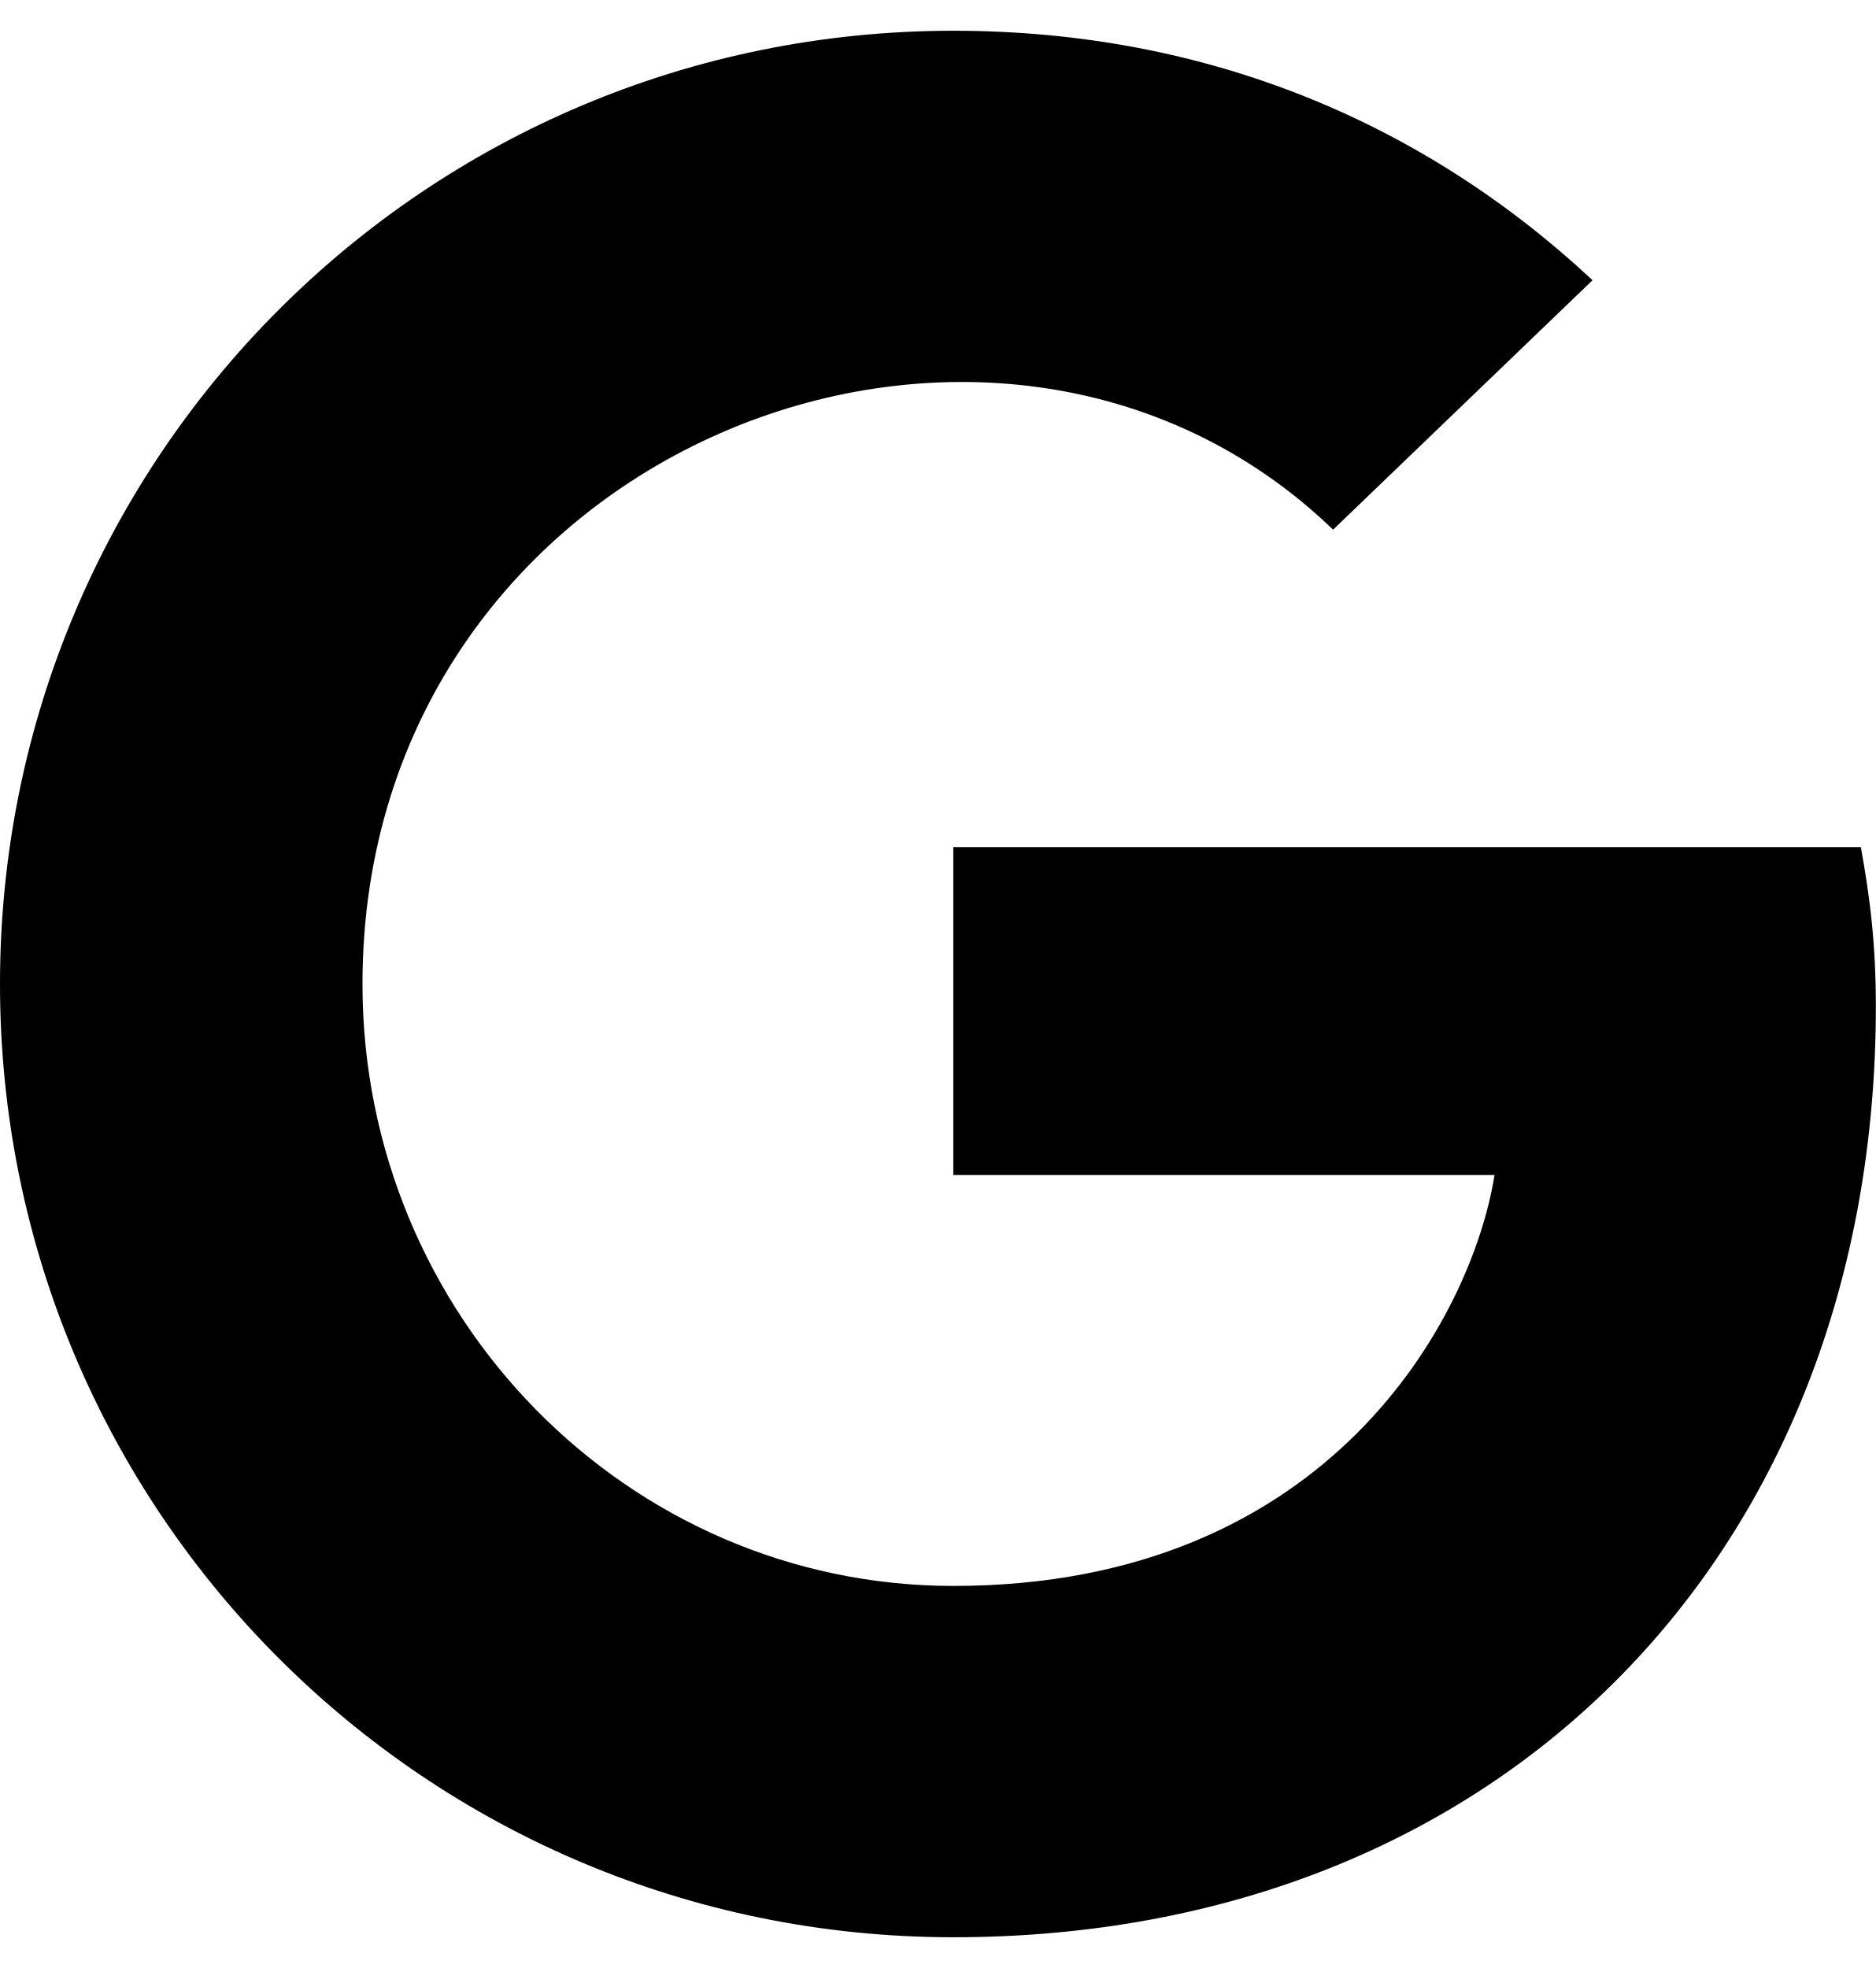
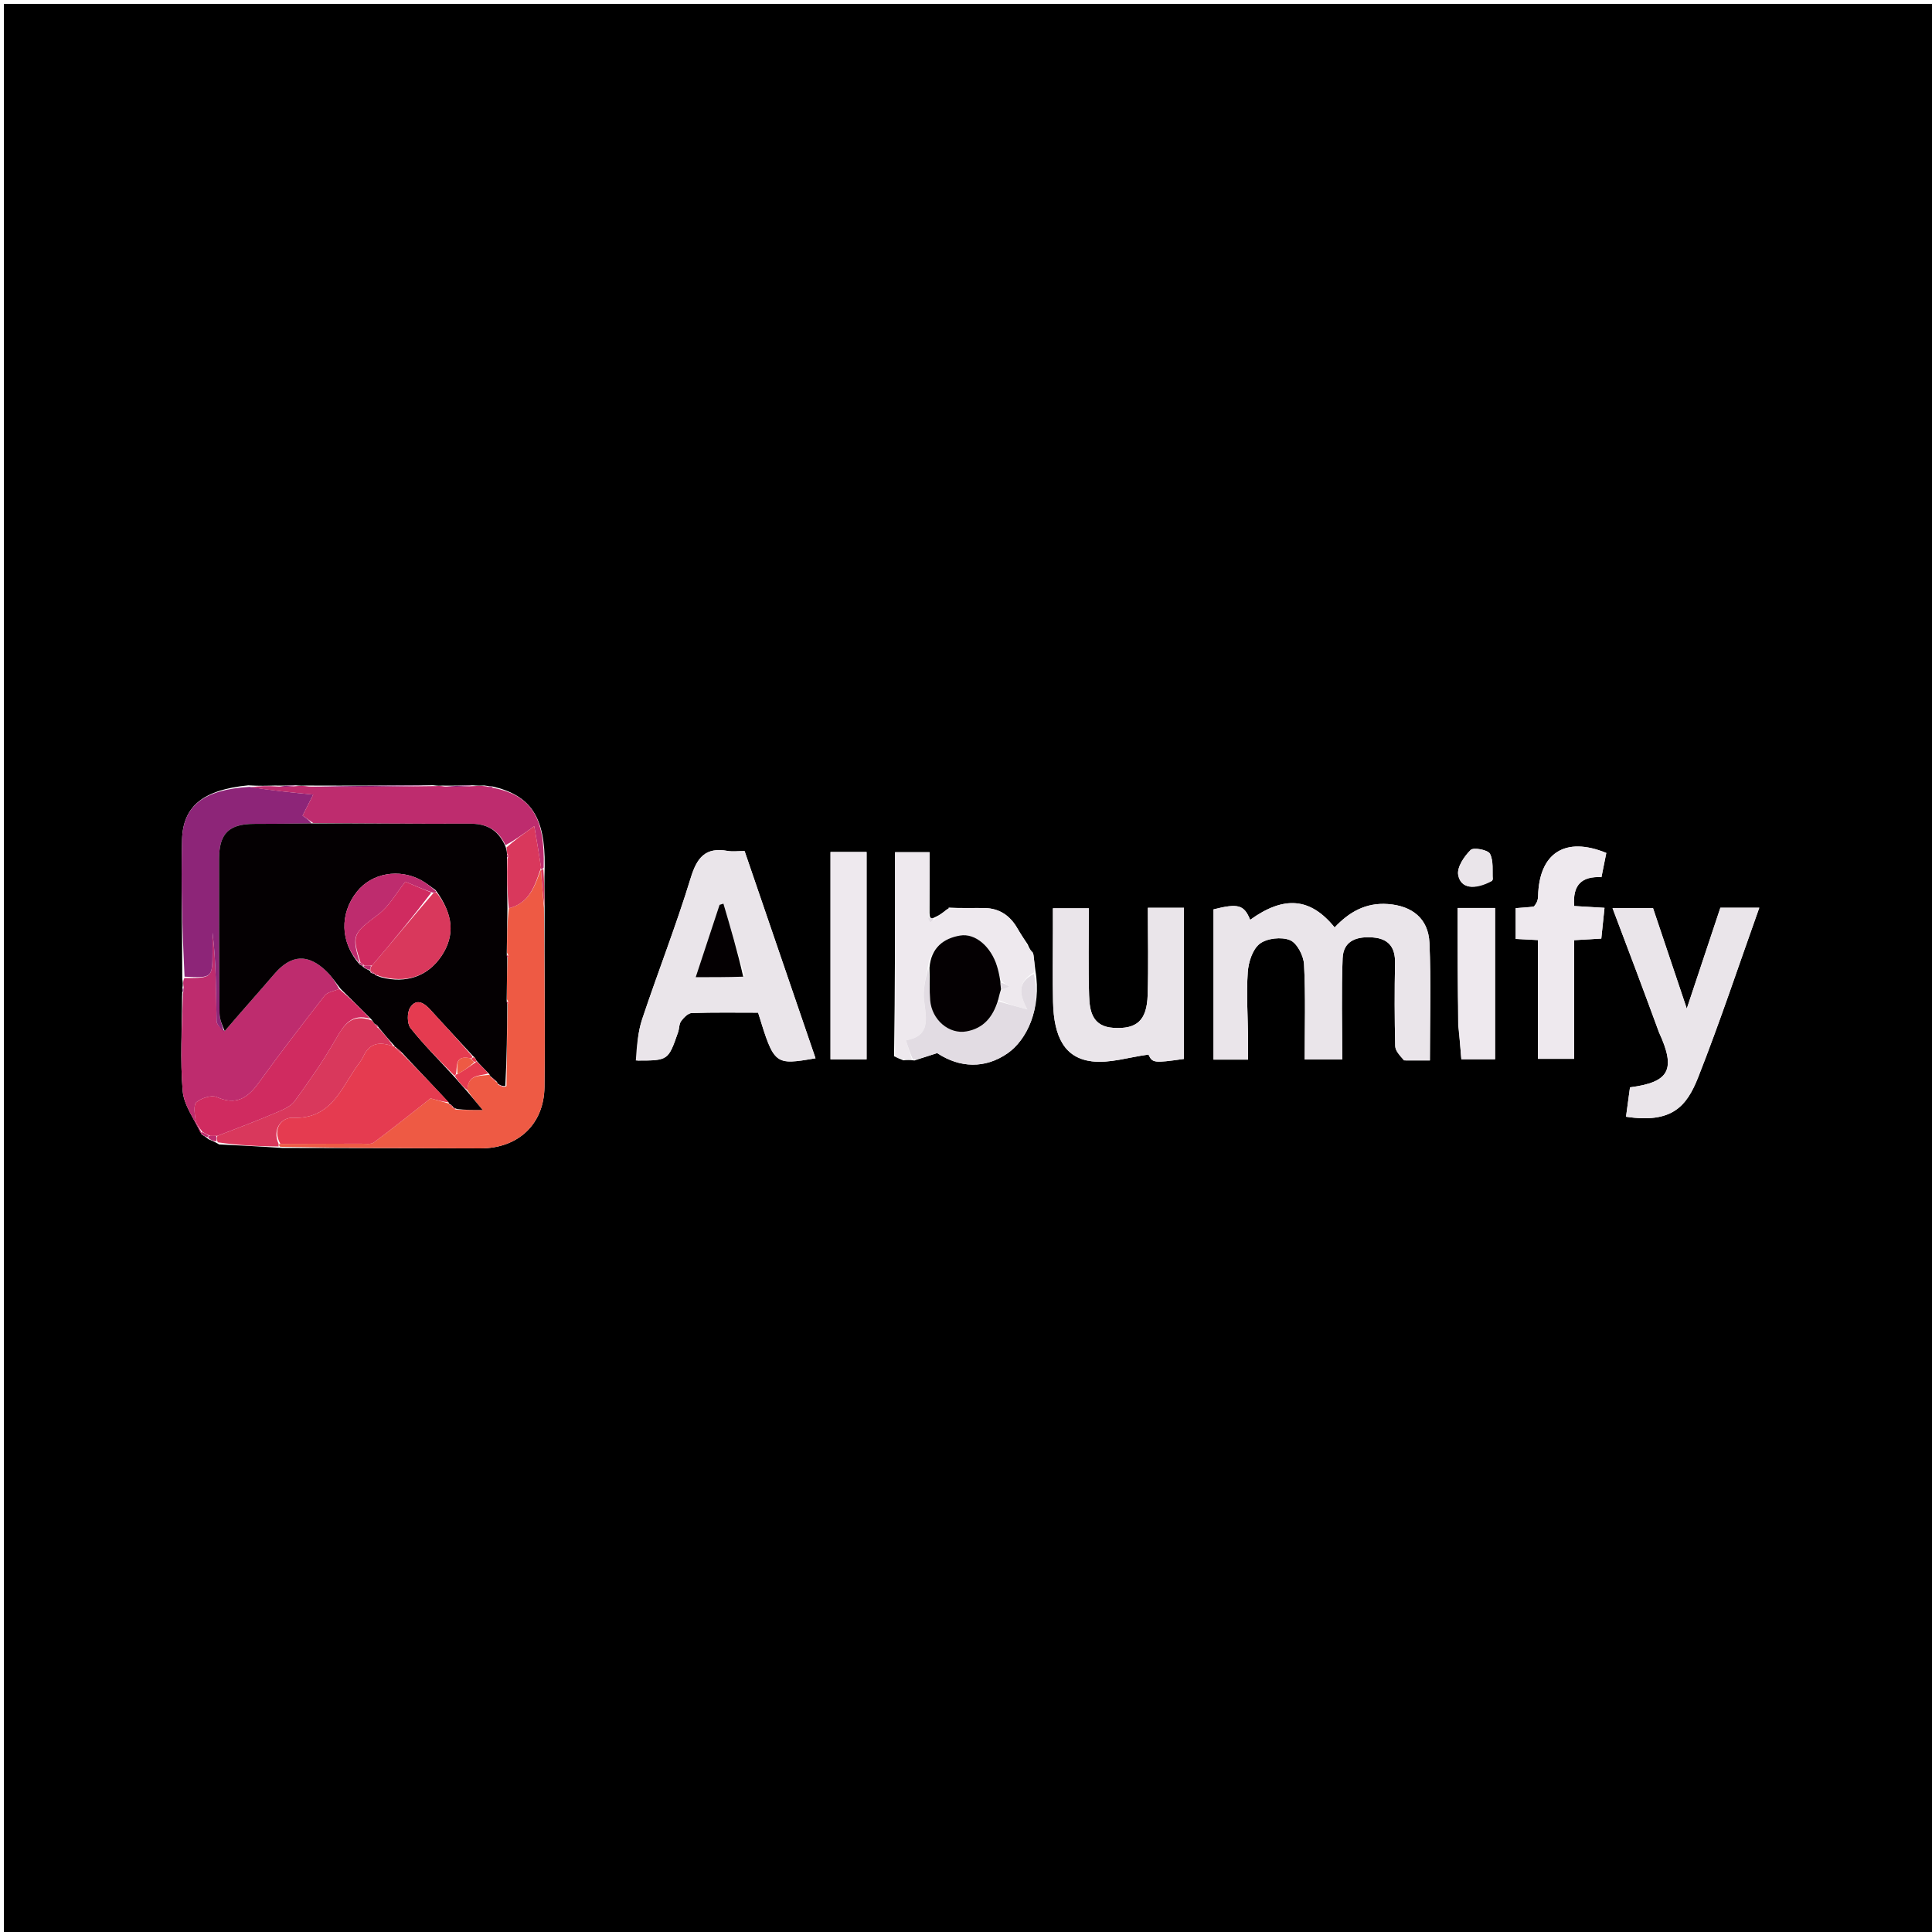
- <svg xmlns="http://www.w3.org/2000/svg" viewBox="0 0 488 512">
-   <path d="M488 261.8C488 403.3 391.1 504 248 504 110.8 504 0 393.2 0 256S110.8 8 248 8c66.8 0 123 24.5 166.3 64.9l-67.5 64.9C258.5 52.6 94.3 116.6 94.3 256c0 86.5 69.1 156.6 153.7 156.6 98.2 0 135-70.4 140.8-106.9H248v-85.3h236.1c2.3 12.7 3.9 24.9 3.9 41.4z" />
+ <svg xmlns="http://www.w3.org/2000/svg" version="1.1" id="Layer_1" x="0px" y="0px" width="100%" viewBox="0 0 500 500" enable-background="new 0 0 500 500" xml:space="preserve">
+   <path fill="#000000" opacity="1" stroke="none" d=" M266,501   C177.333,501 89.167,501 1,501   C1,334.333 1,167.667 1,1   C167.667,1 334.333,1 501,1   C501,167.667 501,334.333 501,501   C422.833,501 344.667,501 266,501  M53.993,294.846   C54.675,295.111 55.357,295.376 56.718,296.179   C61.844,296.427 66.971,296.676 73.01,297.091   C90.114,297.126 107.218,297.155 124.322,297.198   C134.004,297.222 140.792,291.031 140.909,281.297   C141.093,265.859 140.847,250.416 140.944,234.083   C140.902,231.047 140.859,228.011 140.968,224.086   C141.121,211.519 137.401,205.851 127.45,203.529   C126.999,203.501 126.548,203.474 125.312,203.275   C124.513,203.324 123.714,203.373 122.069,203.204   C119.745,203.28 117.42,203.356 114.371,203.309   C113.885,203.35 113.398,203.391 112.016,203.203   C101.354,203.278 90.693,203.353 79.276,203.295   C78.514,203.337 77.752,203.378 76.178,203.202   C74.79,203.277 73.403,203.353 71.147,203.294   C69.113,203.356 67.079,203.418 64.253,203.243   C52.779,204.375 47.343,208.495 47.119,217.314   C46.819,229.091 47.179,240.885 47.172,253.374   C47.288,254.063 47.404,254.751 47.171,255.886   C47.188,256.259 47.205,256.632 47.118,257.935   C47.099,266.085 46.593,274.276 47.281,282.365   C47.595,286.065 50.26,289.566 52.19,293.606   C52.671,293.879 53.153,294.151 53.993,294.846  M267.96,251.171   C267.802,249.791 267.644,248.41 267.326,246.554   C266.872,246.082 266.419,245.61 265.982,244.418   C265.1,243.06 264.146,241.741 263.348,240.334   C261.471,237.025 258.722,235.09 254.889,235.005   C251.781,234.936 248.668,235.084 245.352,234.863   C245.496,234.85 245.64,234.838 245.785,234.825   C245.721,234.919 245.656,235.014 244.916,235.466   C243.956,236.235 242.996,237.004 241.106,237.734   C240.841,237.572 240.576,237.41 240.572,236.318   C240.572,231.073 240.572,225.828 240.572,220.552   C237.032,220.552 234.119,220.552 231.646,220.552   C231.646,238.218 231.646,255.591 231.381,273.348   C231.944,273.627 232.506,273.905 233.788,274.411   C234.531,274.334 235.274,274.257 236.66,274.454   C238.362,273.899 240.065,273.345 242.535,272.539   C248.451,276.45 254.982,276.603 260.757,272.596   C265.667,269.188 269.651,261.069 267.96,251.171  M363.768,274.443   C366.052,274.443 368.336,274.443 370.055,274.443   C370.055,263.904 370.371,253.953 369.941,244.034   C369.664,237.637 365.359,234.411 359.176,233.965   C353.406,233.548 349.122,236.073 345.4,240.019   C339.13,232.281 332.302,231.742 323.541,238.051   C321.977,234.151 320.406,233.741 314.056,235.344   C314.056,248.357 314.056,261.251 314.056,274.22   C317.391,274.22 320.133,274.22 323.002,274.22   C323.002,272.148 323.019,270.347 322.999,268.547   C322.933,262.888 322.532,257.207 322.923,251.58   C323.102,248.996 324.166,245.657 326.03,244.236   C327.902,242.809 331.656,242.401 333.857,243.309   C335.674,244.06 337.369,247.336 337.485,249.577   C337.91,257.802 337.653,266.062 337.653,274.195   C341.155,274.195 343.922,274.195 347.373,274.195   C347.373,265.266 347.129,256.622 347.471,248.002   C347.657,243.298 351.339,242.285 355.388,242.619   C359.398,242.95 361.115,245.197 361.038,249.239   C360.901,256.398 360.909,263.563 361.083,270.72   C361.113,271.97 362.254,273.194 363.768,274.443  M164.972,274.479   C172.93,274.473 172.94,274.476 175.493,267.114   C175.816,266.182 175.728,265.011 176.272,264.277   C176.947,263.366 178.061,262.206 179.02,262.174   C184.799,261.98 190.589,262.077 196.199,262.077   C200.386,275.656 200.436,275.695 211.056,273.883   C204.926,255.972 198.809,238.101 192.699,220.249   C190.941,220.249 189.578,220.446 188.29,220.215   C182.557,219.19 180.371,221.927 178.745,227.246   C174.987,239.538 170.274,251.534 166.201,263.734   C165.059,267.155 164.794,270.869 164.972,274.479  M429.339,267.216   C433.788,276.823 432.107,280.066 421.842,281.403   C421.501,283.923 421.156,286.472 420.812,289.008   C432.743,290.815 436.528,286.311 439.501,278.764   C445.159,264.405 450.018,249.732 455.305,234.92   C451.783,234.92 448.54,234.92 445.231,234.92   C442.333,243.625 439.492,252.159 436.538,261.033   C433.497,251.979 430.624,243.425 427.806,235.033   C424.364,235.033 421.129,235.033 417.326,235.033   C421.409,245.825 425.312,256.139 429.339,267.216  M272.501,240.782   C272.501,246.939 272.393,253.099 272.527,259.253   C272.73,268.597 275.666,273.83 282.58,274.675   C287.181,275.238 292.05,273.619 297.228,272.919   C298.23,275.083 298.578,275.165 306.403,274.049   C306.403,260.996 306.403,247.976 306.403,234.935   C302.992,234.935 300.209,234.935 297.069,234.935   C297.069,242.604 297.249,250.062 297.016,257.508   C296.809,264.151 294.165,266.381 288.172,266.01   C282.667,265.669 281.981,261.657 281.856,257.608   C281.625,250.161 281.79,242.701 281.79,235.06   C278.483,235.06 275.598,235.06 272.495,235.06   C272.495,236.895 272.495,238.378 272.501,240.782  M396.866,234.703   C395.293,234.814 393.72,234.925 392.258,235.027   C392.258,237.906 392.258,240.343 392.258,242.997   C394.219,243.097 395.967,243.185 398.028,243.289   C398.028,253.709 398.028,263.803 398.028,274.021   C401.234,274.021 404.095,274.021 407.379,274.021   C407.379,263.568 407.379,253.484 407.379,243.318   C409.905,243.17 412.009,243.046 414.415,242.905   C414.705,240.122 414.972,237.562 415.245,234.947   C412.263,234.768 409.842,234.623 407.401,234.477   C406.951,229.009 409.354,226.733 414.453,227.01   C414.9,224.781 415.31,222.736 415.709,220.74   C405.051,216.377 398.322,220.747 398.057,231.925   C398.037,232.742 397.842,233.556 396.866,234.703  M224.271,240.503   C224.271,233.897 224.271,227.29 224.271,220.492   C220.88,220.492 217.981,220.492 214.936,220.492   C214.936,238.561 214.936,256.39 214.936,274.159   C218.187,274.159 221.097,274.159 224.272,274.159   C224.272,263.069 224.272,252.286 224.271,240.503  M377.523,265.928   C377.747,268.663 377.971,271.399 378.195,274.132   C381.275,274.132 384.036,274.132 386.924,274.132   C386.924,260.959 386.924,248.048 386.924,234.984   C383.66,234.984 380.566,234.984 377.23,234.984   C377.23,245.17 377.23,255.109 377.523,265.928  M386.372,227.66   C386.189,225.383 386.572,222.809 385.597,220.947   C385.067,219.936 381.351,219.24 380.607,219.969   C378.935,221.606 377.039,224.422 377.375,226.394   C377.984,229.966 381.579,230.462 386.372,227.66  z" />
+   <path fill="#EAE5EA" opacity="1" stroke="none" d=" M363.325,274.436   C362.254,273.194 361.113,271.97 361.083,270.72   C360.909,263.563 360.901,256.398 361.038,249.239   C361.115,245.197 359.398,242.95 355.388,242.619   C351.339,242.285 347.657,243.298 347.471,248.002   C347.129,256.622 347.373,265.266 347.373,274.195   C343.922,274.195 341.155,274.195 337.653,274.195   C337.653,266.062 337.91,257.802 337.485,249.577   C337.369,247.336 335.674,244.06 333.857,243.309   C331.656,242.401 327.902,242.809 326.03,244.236   C324.166,245.657 323.102,248.996 322.923,251.58   C322.532,257.207 322.933,262.888 322.999,268.547   C323.019,270.347 323.002,272.148 323.002,274.22   C320.133,274.22 317.391,274.22 314.056,274.22   C314.056,261.251 314.056,248.357 314.056,235.344   C320.406,233.741 321.977,234.151 323.541,238.051   C332.302,231.742 339.13,232.281 345.4,240.019   C349.122,236.073 353.406,233.548 359.176,233.965   C365.359,234.411 369.664,237.637 369.941,244.034   C370.371,253.953 370.055,263.904 370.055,274.443   C368.336,274.443 366.052,274.443 363.325,274.436  z" />
+   <path fill="#EAE5EA" opacity="1" stroke="none" d=" M164.549,274.464   C164.794,270.869 165.059,267.155 166.201,263.734   C170.274,251.534 174.987,239.538 178.745,227.246   C180.371,221.927 182.557,219.19 188.29,220.215   C189.578,220.446 190.941,220.249 192.699,220.249   C198.809,238.101 204.926,255.972 211.056,273.883   C200.436,275.695 200.386,275.656 196.199,262.077   C190.589,262.077 184.799,261.98 179.02,262.174   C178.061,262.206 176.947,263.366 176.272,264.277   C175.728,265.011 175.816,266.182 175.493,267.114   C172.94,274.476 172.93,274.473 164.549,274.464  M192.757,252.634   C190.912,246.377 189.067,240.121 187.222,233.864   C186.89,233.966 186.557,234.068 186.224,234.171   C184.19,240.337 182.157,246.503 180.048,252.896   C184.3,252.896 188.109,252.896 192.757,252.634  z" />
+   <path fill="#EE5A44" opacity="1" stroke="none" d=" M140.784,234.976   C140.847,250.416 141.093,265.859 140.909,281.297   C140.792,291.031 134.004,297.222 124.322,297.198   C107.218,297.155 90.114,297.126 72.554,296.787   C72.097,296.483 72.107,296.043 72.564,296.04   C79.802,296.023 86.584,296.019 93.366,295.981   C94.514,295.975 95.977,296.247 96.758,295.667   C101.709,291.994 106.509,288.117 111.429,284.253   C112.966,284.677 114.644,285.141 116.256,285.624   C116.192,285.644 116.325,285.667 116.361,285.94   C116.711,286.363 117.025,286.513 117.355,286.705   C117.373,286.747 117.412,286.665 117.35,286.828   C117.506,287.041 117.724,287.09 118.367,287.201   C120.48,287.261 122.167,287.261 124.903,287.261   C123.109,285.099 122.023,283.79 120.963,282.141   C121.066,277.964 124.119,278.541 126.641,278.155   C126.8,278.216 126.92,278.534 126.994,278.752   C127.527,279.342 127.985,279.716 128.602,280.141   C128.761,280.193 128.894,280.5 128.933,280.77   C129.664,281.225 130.356,281.412 131.079,281.093   C131.168,273.698 131.225,266.808 131.399,259.836   C131.658,259.455 131.574,259.228 131.187,258.615   C131.166,254.763 131.222,251.37 131.4,247.881   C131.68,247.465 131.599,247.21 131.223,246.562   C131.219,242.428 131.27,238.752 131.687,235.059   C137.196,233.64 138.416,229.14 140.013,224.962   C140.006,224.979 140.043,224.978 140.019,225.423   C140.258,228.904 140.521,231.94 140.784,234.976  z" />
+   <path fill="#EAE5EA" opacity="1" stroke="none" d=" M429.277,266.835   C425.312,256.139 421.409,245.825 417.326,235.033   C421.129,235.033 424.364,235.033 427.806,235.033   C430.624,243.425 433.497,251.979 436.538,261.033   C439.492,252.159 442.333,243.625 445.231,234.92   C448.54,234.92 451.783,234.92 455.305,234.92   C450.018,249.732 445.159,264.405 439.501,278.764   C436.528,286.311 432.743,290.815 420.812,289.008   C421.156,286.472 421.501,283.923 421.842,281.403   C432.107,280.066 433.788,276.823 429.277,266.835  z" />
+   <path fill="#EAE5EA" opacity="1" stroke="none" d=" M272.498,240.322   C272.495,238.378 272.495,236.895 272.495,235.06   C275.598,235.06 278.483,235.06 281.79,235.06   C281.79,242.701 281.625,250.161 281.856,257.608   C281.981,261.657 282.667,265.669 288.172,266.01   C294.165,266.381 296.809,264.151 297.016,257.508   C297.249,250.062 297.069,242.604 297.069,234.935   C300.209,234.935 302.992,234.935 306.403,234.935   C306.403,247.976 306.403,260.996 306.403,274.049   C298.578,275.165 298.23,275.083 297.228,272.919   C292.05,273.619 287.181,275.238 282.58,274.675   C275.666,273.83 272.73,268.597 272.527,259.253   C272.393,253.099 272.501,246.939 272.498,240.322  z" />
+   <path fill="#BE2C6E" opacity="1" stroke="none" d=" M51.859,293.158   C50.26,289.566 47.595,286.065 47.281,282.365   C46.593,274.276 47.099,266.085 47.345,257.244   C47.556,256.181 47.538,255.811 47.521,255.44   C47.404,254.751 47.288,254.063 47.715,253.113   C54.969,253.114 54.971,253.114 54.995,246.249   C55.001,244.625 54.996,243.002 54.996,241.379   C55.962,249.018 55.889,256.635 56.053,264.246   C56.074,265.229 57.323,266.186 58.152,266.845   C62.537,261.715 66.815,256.931 70.997,252.064   C75.323,247.03 79.69,246.717 84.499,251.379   C85.891,252.728 86.958,254.413 87.793,255.962   C86.253,256.532 84.704,256.778 83.999,257.683   C78.218,265.106 72.477,272.566 66.972,280.195   C64.108,284.164 61.146,286.162 56.1,283.925   C54.739,283.322 52.148,284.168 50.849,285.235   C50.039,285.9 50.385,288.256 50.609,289.796   C50.765,290.874 51.591,291.855 52.053,292.948   C51.988,293.018 51.859,293.158 51.859,293.158  z" />
+   <path fill="#EEE9EE" opacity="1" stroke="none" d=" M245.558,235.136   C248.668,235.084 251.781,234.936 254.889,235.005   C258.722,235.09 261.471,237.025 263.348,240.334   C264.146,241.741 265.1,243.06 265.984,245.047   C266.485,246.127 266.985,246.578 267.486,247.03   C267.644,248.41 267.802,249.791 267.583,251.645   C263.366,254.14 263.699,257.215 265.867,261.246   C262.736,260.374 260.517,259.756 258.328,258.73   C258.596,257.55 258.835,256.778 259.372,255.999   C260.191,255.779 260.712,255.565 261.232,255.351   C260.511,254.899 259.79,254.447 258.984,253.612   C258.603,252.146 258.337,251.054 258.005,249.983   C256.49,245.093 252.483,241.424 248.432,242.124   C244.262,242.845 240.975,245.195 240.131,250.146   C239.545,253.223 238.784,256.207 239.16,259.041   C239.783,263.726 240.776,268.157 234.46,269.225   C235.06,271.135 235.538,272.657 236.017,274.18   C235.274,274.257 234.531,274.334 233.328,274.071   C232.461,273.474 232.054,273.219 231.646,272.963   C231.646,255.591 231.646,238.218 231.646,220.552   C234.119,220.552 237.032,220.552 240.572,220.552   C240.572,225.828 240.572,231.073 240.344,236.988   C240.323,238.017 240.529,238.377 240.736,238.736   C241.169,238.415 241.603,238.094 242.037,237.773   C242.996,237.004 243.956,236.235 245.239,235.271   C245.562,235.075 245.558,235.136 245.558,235.136  z" />
+   <path fill="#EEE9EE" opacity="1" stroke="none" d=" M397.297,234.538   C397.842,233.556 398.037,232.742 398.057,231.925   C398.322,220.747 405.051,216.377 415.709,220.74   C415.31,222.736 414.9,224.781 414.453,227.01   C409.354,226.733 406.951,229.009 407.401,234.477   C409.842,234.623 412.263,234.768 415.245,234.947   C414.972,237.562 414.705,240.122 414.415,242.905   C412.009,243.046 409.905,243.17 407.379,243.318   C407.379,253.484 407.379,263.568 407.379,274.021   C404.095,274.021 401.234,274.021 398.028,274.021   C398.028,263.803 398.028,253.709 398.028,243.289   C395.967,243.185 394.219,243.097 392.258,242.997   C392.258,240.343 392.258,237.906 392.258,235.027   C393.72,234.925 395.293,234.814 397.297,234.538  z" />
+   <path fill="#8D2578" opacity="1" stroke="none" d=" M58.003,267.155   C57.323,266.186 56.074,265.229 56.053,264.246   C55.889,256.635 55.962,249.018 54.996,241.379   C54.996,243.002 55.001,244.625 54.995,246.249   C54.971,253.114 54.969,253.114 47.757,252.762   C47.179,240.885 46.819,229.091 47.119,217.314   C47.343,208.495 52.779,204.375 64.544,203.636   C70.098,204.55 75.361,205.072 81.055,205.637   C79.973,207.779 79.174,209.361 78.307,211.077   C79.257,211.743 80.159,212.376 80.592,213.101   C75.303,213.201 70.482,213.193 65.662,213.221   C59.207,213.259 56.701,215.769 56.7,222.278   C56.697,235.578 56.69,248.878 56.809,262.177   C56.824,263.84 57.587,265.496 58.003,267.155  z" />
+   <path fill="#BE2C6E" opacity="1" stroke="none" d=" M81.06,213.009   C80.159,212.376 79.257,211.743 78.307,211.077   C79.174,209.361 79.973,207.779 81.055,205.637   C75.361,205.072 70.098,204.55 64.94,203.754   C67.079,203.418 69.113,203.356 71.852,203.549   C74.034,203.676 75.512,203.548 76.989,203.419   C77.752,203.378 78.514,203.337 80.006,203.565   C91.461,203.701 102.186,203.567 112.912,203.432   C113.398,203.391 113.885,203.35 115.047,203.552   C118.12,203.671 120.518,203.547 122.916,203.422   C123.714,203.373 124.513,203.324 125.873,203.507   C126.865,203.794 127.294,203.85 127.724,203.905   C137.401,205.851 141.121,211.519 140.699,224.533   C140.43,224.98 140.043,224.978 140.043,224.978   C140.043,224.978 140.006,224.979 140.021,224.534   C139.49,220.919 138.944,217.748 138.267,213.817   C135.051,216.118 133.062,217.542 130.821,218.735   C128.826,214.469 125.687,213.147 121.406,213.17   C107.958,213.244 94.509,213.081 81.06,213.009  z" />
+   <path fill="#EEE9EE" opacity="1" stroke="none" d=" M224.271,241.003   C224.272,252.286 224.272,263.069 224.272,274.159   C221.097,274.159 218.187,274.159 214.936,274.159   C214.936,256.39 214.936,238.561 214.936,220.492   C217.981,220.492 220.88,220.492 224.271,220.492   C224.271,227.29 224.271,233.897 224.271,241.003  z" />
+   <path fill="#EEE9EE" opacity="1" stroke="none" d=" M377.376,265.488   C377.23,255.109 377.23,245.17 377.23,234.984   C380.566,234.984 383.66,234.984 386.924,234.984   C386.924,248.048 386.924,260.959 386.924,274.132   C384.036,274.132 381.275,274.132 378.195,274.132   C377.971,271.399 377.747,268.663 377.376,265.488  z" />
+   <path fill="#D9385C" opacity="1" stroke="none" d=" M72.107,296.043   C72.107,296.043 72.097,296.483 72.098,296.704   C66.971,296.676 61.844,296.427 56.373,295.637   C56.011,294.73 55.993,294.366 56.322,293.939   C61.609,291.913 66.583,290.026 71.474,287.945   C73.213,287.205 75.25,286.354 76.289,284.927   C80.06,279.746 83.743,274.458 86.911,268.897   C89.055,265.136 91.028,262.194 96.173,264.09   C96.632,264.493 96.838,264.789 97.123,265.266   C97.351,265.676 97.551,265.843 98.053,266.172   C99.589,267.856 100.876,269.315 101.776,270.8   C98.163,269.47 95.633,269.951 94.032,273.402   C93.48,274.591 92.563,275.609 91.832,276.717   C87.899,282.682 85.09,289.684 75.749,289.279   C72.966,289.159 70.34,292.151 72.107,296.043  z" />
+   <path fill="#E2DCE3" opacity="1" stroke="none" d=" M258.297,259.137   C260.517,259.756 262.736,260.374 265.867,261.246   C263.699,257.215 263.366,254.14 267.557,252.07   C269.651,261.069 265.667,269.188 260.757,272.596   C254.982,276.603 248.451,276.45 242.535,272.539   C240.065,273.345 238.362,273.899 236.338,274.317   C235.538,272.657 235.06,271.135 234.46,269.225   C240.776,268.157 239.783,263.726 239.16,259.041   C238.784,256.207 239.545,253.223 240.217,250.6   C240.656,253.552 240.509,256.224 240.728,258.865   C241.149,263.942 245.605,267.755 250.165,266.92   C254.501,266.127 257.021,263.232 258.297,259.137  z" />
+   <path fill="#EAE5EA" opacity="1" stroke="none" d=" M386.202,227.968   C381.579,230.462 377.984,229.966 377.375,226.394   C377.039,224.422 378.935,221.606 380.607,219.969   C381.351,219.24 385.067,219.936 385.597,220.947   C386.572,222.809 386.189,225.383 386.202,227.968  z" />
+   <path fill="#8D2578" opacity="1" stroke="none" d=" M112.464,203.317   C102.186,203.567 91.461,203.701 80.383,203.632   C90.693,203.353 101.354,203.278 112.464,203.317  z" />
+   <path fill="#D9385C" opacity="1" stroke="none" d=" M140.019,225.423   C140.043,224.978 140.43,224.98 140.623,224.978   C140.859,228.011 140.902,231.047 140.864,234.529   C140.521,231.94 140.258,228.904 140.019,225.423  z" />
+   <path fill="#8D2578" opacity="1" stroke="none" d=" M122.493,203.313   C120.518,203.547 118.12,203.671 115.409,203.614   C117.42,203.356 119.745,203.28 122.493,203.313  z" />
+   <path fill="#8D2578" opacity="1" stroke="none" d=" M76.584,203.31   C75.512,203.548 74.034,203.676 72.286,203.617   C73.403,203.353 74.79,203.277 76.584,203.31  z" />
+   <path fill="#E2DCE3" opacity="1" stroke="none" d=" M241.571,237.753   C241.603,238.094 241.169,238.415 240.736,238.736   C240.529,238.377 240.323,238.017 240.214,237.453   C240.576,237.41 240.841,237.572 241.571,237.753  z" />
+   <path fill="#E2DCE3" opacity="1" stroke="none" d=" M267.406,246.792   C266.985,246.578 266.485,246.127 265.975,245.406   C266.419,245.61 266.872,246.082 267.406,246.792  z" />
+   <path fill="#E2DCE3" opacity="1" stroke="none" d=" M231.514,273.155   C232.054,273.219 232.461,273.474 232.968,273.957   C232.506,273.905 231.944,273.627 231.514,273.155  z" />
+   <path fill="#BE2C6E" opacity="1" stroke="none" d=" M55.976,294.002   C55.993,294.366 56.011,294.73 56.033,295.367   C55.357,295.376 54.675,295.111 53.916,294.514   C53.84,294.181 54.043,293.937 54.364,293.956   C55.116,293.984 55.546,293.993 55.976,294.002  z" />
+   <path fill="#8D2578" opacity="1" stroke="none" d=" M127.587,203.717   C127.294,203.85 126.865,203.794 126.266,203.593   C126.548,203.474 126.999,203.501 127.587,203.717  z" />
+   <path fill="#BE2C6E" opacity="1" stroke="none" d=" M53.737,294.303   C53.153,294.151 52.671,293.879 52.025,293.382   C51.859,293.158 51.988,293.018 52.33,293.009   C53.129,293.313 53.586,293.625 54.043,293.937   C54.043,293.937 53.84,294.181 53.737,294.303  z" />
+   <path fill="#8D2578" opacity="1" stroke="none" d=" M47.346,255.663   C47.538,255.811 47.556,256.181 47.397,256.778   C47.205,256.632 47.188,256.259 47.346,255.663  z" />
+   <path fill="#E2DCE3" opacity="1" stroke="none" d=" M245.455,235   C245.558,235.136 245.562,235.075 245.577,235.092   C245.656,235.014 245.721,234.919 245.785,234.825   C245.64,234.838 245.496,234.85 245.455,235  z" />
+   <path fill="#040002" opacity="1" stroke="none" d=" M192.338,252.765   C188.109,252.896 184.3,252.896 180.048,252.896   C182.157,246.503 184.19,240.337 186.224,234.171   C186.557,234.068 186.89,233.966 187.222,233.864   C189.067,240.121 190.912,246.377 192.338,252.765  z" />
+   <path fill="#040002" opacity="1" stroke="none" d=" M97.045,265.084   C96.838,264.789 96.632,264.493 96.078,263.774   C93.212,260.883 90.693,258.414 88.174,255.945   C86.958,254.413 85.891,252.728 84.499,251.379   C79.69,246.717 75.323,247.03 70.997,252.064   C66.815,256.931 62.537,261.715 58.152,266.845   C57.587,265.496 56.824,263.84 56.809,262.177   C56.69,248.878 56.697,235.578 56.7,222.278   C56.701,215.769 59.207,213.259 65.662,213.221   C70.482,213.193 75.303,213.201 80.592,213.101   C94.509,213.081 107.958,213.244 121.406,213.17   C125.687,213.147 128.826,214.469 130.83,219.085   C131.149,220.128 131.208,220.59 131.204,221.275   C131.141,221.498 131.261,221.946 131.194,222.408   C131.193,226.94 131.257,231.008 131.322,235.077   C131.27,238.752 131.219,242.428 131.15,246.801   C131.132,247.498 131.278,247.976 131.278,247.976   C131.222,251.37 131.166,254.763 131.125,258.827   C131.14,259.498 131.283,259.919 131.283,259.919   C131.225,266.808 131.168,273.698 130.776,281.033   C129.926,281.152 129.41,280.826 128.894,280.5   C128.894,280.5 128.761,280.193 128.538,279.92   C127.85,279.276 127.385,278.905 126.92,278.534   C126.92,278.534 126.8,278.216 126.537,277.882   C125.293,276.593 124.312,275.638 123.27,274.449   C123.079,273.901 122.861,273.67 122.36,273.241   C118.574,269.096 114.947,265.264 111.411,261.35   C109.745,259.505 107.737,258.304 106.157,260.739   C105.325,262.02 105.335,264.919 106.248,266.07   C109.715,270.446 113.706,274.407 117.676,278.774   C118.879,280.177 119.908,281.329 120.937,282.482   C122.023,283.79 123.109,285.099 124.903,287.261   C122.167,287.261 120.48,287.261 118.282,287.03   C117.771,286.798 117.412,286.665 117.412,286.665   C117.412,286.665 117.373,286.747 117.267,286.468   C116.883,286.015 116.604,285.841 116.325,285.667   C116.325,285.667 116.192,285.644 116.121,285.331   C112.125,280.977 108.201,276.937 104.177,272.586   C103.421,271.781 102.765,271.287 102.128,270.808   C102.148,270.824 102.163,270.773 102.163,270.773   C100.876,269.315 99.589,267.856 98.038,265.953   C97.612,265.229 97.369,265.087 97.045,265.084  M97.138,252.378   C97.379,252.469 97.628,252.525 98.608,252.925   C105.13,254.635 110.742,252.655 114.258,247.404   C117.795,242.121 117.368,236.63 112.734,230.363   C111.516,229.515 110.36,228.553 109.068,227.838   C103.34,224.667 96.23,225.935 92.394,230.74   C87.843,236.441 88.045,243.892 93.077,249.591   C93.375,249.738 93.672,249.885 94.289,250.484   C94.765,250.745 95.241,251.006 95.811,251.272   C95.811,251.272 95.746,251.204 95.943,251.737   C96.276,251.868 96.608,251.998 96.958,252.039   C96.958,252.039 96.882,252.089 97.138,252.378  z" />
+   <path fill="#E53B50" opacity="1" stroke="none" d=" M104.277,272.896   C108.201,276.937 112.125,280.977 116.185,285.311   C114.644,285.141 112.966,284.677 111.429,284.253   C106.509,288.117 101.709,291.994 96.758,295.667   C95.977,296.247 94.514,295.975 93.366,295.981   C86.584,296.019 79.802,296.023 72.564,296.04   C70.34,292.151 72.966,289.159 75.749,289.279   C85.09,289.684 87.899,282.682 91.832,276.717   C92.563,275.609 93.48,274.591 94.032,273.402   C95.633,269.951 98.163,269.47 101.776,270.8   C102.163,270.773 102.148,270.824 102.214,271.124   C102.945,271.915 103.611,272.405 104.277,272.896  z" />
+   <path fill="#D9385C" opacity="1" stroke="none" d=" M131.687,235.059   C131.257,231.008 131.193,226.94 131.313,222.321   C131.653,221.47 131.576,221.23 131.267,221.052   C131.208,220.59 131.149,220.128 131.082,219.315   C133.062,217.542 135.051,216.118 138.267,213.817   C138.944,217.748 139.49,220.919 140.028,224.517   C138.416,229.14 137.196,233.64 131.687,235.059  z" />
+   <path fill="#E53B50" opacity="1" stroke="none" d=" M123.33,274.684   C124.312,275.638 125.293,276.593 126.379,277.82   C124.119,278.541 121.066,277.964 120.963,282.141   C119.908,281.329 118.879,280.177 117.807,278.643   C117.762,278.262 118.012,277.988 118.377,277.998   C120.146,277.015 121.55,276.022 123.048,274.943   C123.142,274.857 123.33,274.684 123.33,274.684  z" />
+   <path fill="#E53B50" opacity="1" stroke="none" d=" M128.933,280.77   C129.41,280.826 129.926,281.152 130.745,281.538   C130.356,281.412 129.664,281.225 128.933,280.77  z" />
+   <path fill="#E53B50" opacity="1" stroke="none" d=" M126.994,278.752   C127.385,278.905 127.85,279.276 128.379,279.868   C127.985,279.716 127.527,279.342 126.994,278.752  z" />
+   <path fill="#E53B50" opacity="1" stroke="none" d=" M116.361,285.94   C116.604,285.841 116.883,286.015 117.25,286.426   C117.025,286.513 116.711,286.363 116.361,285.94  z" />
+   <path fill="#E53B50" opacity="1" stroke="none" d=" M117.35,286.828   C117.412,286.665 117.771,286.798 117.856,286.969   C117.724,287.09 117.506,287.041 117.35,286.828  z" />
+   <path fill="#D9385C" opacity="1" stroke="none" d=" M131.399,259.836   C131.283,259.919 131.14,259.498 131.202,259.285   C131.574,259.228 131.658,259.455 131.399,259.836  z" />
+   <path fill="#D9385C" opacity="1" stroke="none" d=" M131.4,247.881   C131.278,247.976 131.132,247.498 131.205,247.259   C131.599,247.21 131.68,247.465 131.4,247.881  z" />
+   <path fill="#D02B60" opacity="1" stroke="none" d=" M87.793,255.962   C90.693,258.414 93.212,260.883 95.826,263.667   C91.028,262.194 89.055,265.136 86.911,268.897   C83.743,274.458 80.06,279.746 76.289,284.927   C75.25,286.354 73.213,287.205 71.474,287.945   C66.583,290.026 61.609,291.913 56.322,293.939   C55.546,293.993 55.116,293.984 54.364,293.956   C53.586,293.625 53.129,293.313 52.395,292.94   C51.591,291.855 50.765,290.874 50.609,289.796   C50.385,288.256 50.039,285.9 50.849,285.235   C52.148,284.168 54.739,283.322 56.1,283.925   C61.146,286.162 64.108,284.164 66.972,280.195   C72.477,272.566 78.218,265.106 83.999,257.683   C84.704,256.778 86.253,256.532 87.793,255.962  z" />
+   <path fill="#040002" opacity="1" stroke="none" d=" M258.328,258.73   C257.021,263.232 254.501,266.127 250.165,266.92   C245.605,267.755 241.149,263.942 240.728,258.865   C240.509,256.224 240.656,253.552 240.553,250.44   C240.975,245.195 244.262,242.845 248.432,242.124   C252.483,241.424 256.49,245.093 258.005,249.983   C258.337,251.054 258.603,252.146 258.888,253.942   C258.942,255.106 259.008,255.556 259.074,256.006   C258.835,256.778 258.596,257.55 258.328,258.73  z" />
+   <path fill="#E2DCE3" opacity="1" stroke="none" d=" M259.372,255.999   C259.008,255.556 258.942,255.106 258.972,254.325   C259.79,254.447 260.511,254.899 261.232,255.351   C260.712,255.565 260.191,255.779 259.372,255.999  z" />
+   <path fill="#D02B60" opacity="1" stroke="none" d=" M97.123,265.266   C97.369,265.087 97.612,265.229 97.789,265.729   C97.551,265.843 97.351,265.676 97.123,265.266  z" />
+   <path fill="#D9385C" opacity="1" stroke="none" d=" M112.983,231.009   C117.368,236.63 117.795,242.121 114.258,247.404   C110.742,252.655 105.13,254.635 98.116,252.596   C97.399,252.116 97.151,252.057 96.882,252.089   C96.882,252.089 96.958,252.039 96.834,251.837   C96.388,251.491 96.067,251.348 95.746,251.204   C95.746,251.204 95.811,251.272 95.853,250.956   C95.926,250.426 95.956,250.212 96.3,249.859   C101.736,243.493 106.86,237.265 112.234,231.031   C112.484,231.025 112.983,231.009 112.983,231.009  z" />
+   <path fill="#BE2C6E" opacity="1" stroke="none" d=" M112.858,230.686   C112.983,231.009 112.484,231.025 111.879,230.975   C109.174,230.016 107.072,229.109 104.913,228.176   C102.539,231.135 100.739,234.503 97.975,236.598   C91.389,241.59 90.982,241.894 93.043,248.971   C92.99,249.015 92.892,249.109 92.892,249.109   C88.045,243.892 87.843,236.441 92.394,230.74   C96.23,225.935 103.34,224.667 109.068,227.838   C110.36,228.553 111.516,229.515 112.858,230.686  z" />
+   <path fill="#E53B50" opacity="1" stroke="none" d=" M117.632,278.393   C113.706,274.407 109.715,270.446 106.248,266.07   C105.335,264.919 105.325,262.02 106.157,260.739   C107.737,258.304 109.745,259.505 111.411,261.35   C114.947,265.264 118.574,269.096 122.212,273.359   C122.261,273.756 121.985,274.015 121.689,273.873   C117.576,273.013 118.404,275.986 118.012,277.988   C118.012,277.988 117.762,278.262 117.632,278.393  z" />
+   <path fill="#D9385C" opacity="1" stroke="none" d=" M104.177,272.586   C103.611,272.405 102.945,271.915 102.194,271.108   C102.765,271.287 103.421,271.781 104.177,272.586  z" />
+   <path fill="#BE2C6E" opacity="1" stroke="none" d=" M95.986,249.998   C95.956,250.212 95.926,250.426 95.806,250.954   C95.241,251.006 94.765,250.745 94.157,250.223   C94.025,249.961 94.077,249.887 94.394,249.918   C95.137,249.965 95.562,249.981 95.986,249.998  z" />
+   <path fill="#E53B50" opacity="1" stroke="none" d=" M122.409,273.638   C122.861,273.67 123.079,273.901 123.27,274.449   C123.33,274.684 123.142,274.857 122.851,274.81   C122.314,274.556 122.122,274.307 121.985,274.015   C121.985,274.015 122.261,273.756 122.409,273.638  z" />
+   <path fill="#BE2C6E" opacity="1" stroke="none" d=" M95.844,251.47   C96.067,251.348 96.388,251.491 96.825,251.882   C96.608,251.998 96.276,251.868 95.844,251.47  z" />
+   <path fill="#BE2C6E" opacity="1" stroke="none" d=" M97.01,252.233   C97.151,252.057 97.399,252.116 97.754,252.406   C97.628,252.525 97.379,252.469 97.01,252.233  z" />
+   <path fill="#BE2C6E" opacity="1" stroke="none" d=" M93.997,249.997   C93.672,249.885 93.375,249.738 92.984,249.35   C92.892,249.109 92.99,249.015 93.238,249.097   C93.73,249.375 93.927,249.611 94.077,249.887   C94.077,249.887 94.025,249.961 93.997,249.997  z" />
+   <path fill="#BE2C6E" opacity="1" stroke="none" d=" M131.204,221.275   C131.576,221.23 131.653,221.47 131.379,221.859   C131.261,221.946 131.141,221.498 131.204,221.275  z" />
+   <path fill="#EE5A44" opacity="1" stroke="none" d=" M121.689,273.873   C122.122,274.307 122.314,274.556 122.757,274.896   C121.55,276.022 120.146,277.015 118.377,277.998   C118.404,275.986 117.576,273.013 121.689,273.873  z" />
+   <path fill="#D02B60" opacity="1" stroke="none" d=" M94.394,249.918   C93.927,249.611 93.73,249.375 93.29,249.054   C90.982,241.894 91.389,241.59 97.975,236.598   C100.739,234.503 102.539,231.135 104.913,228.176   C107.072,229.109 109.174,230.016 111.63,230.981   C106.86,237.265 101.736,243.493 96.3,249.859   C95.562,249.981 95.137,249.965 94.394,249.918  z" />
</svg>
